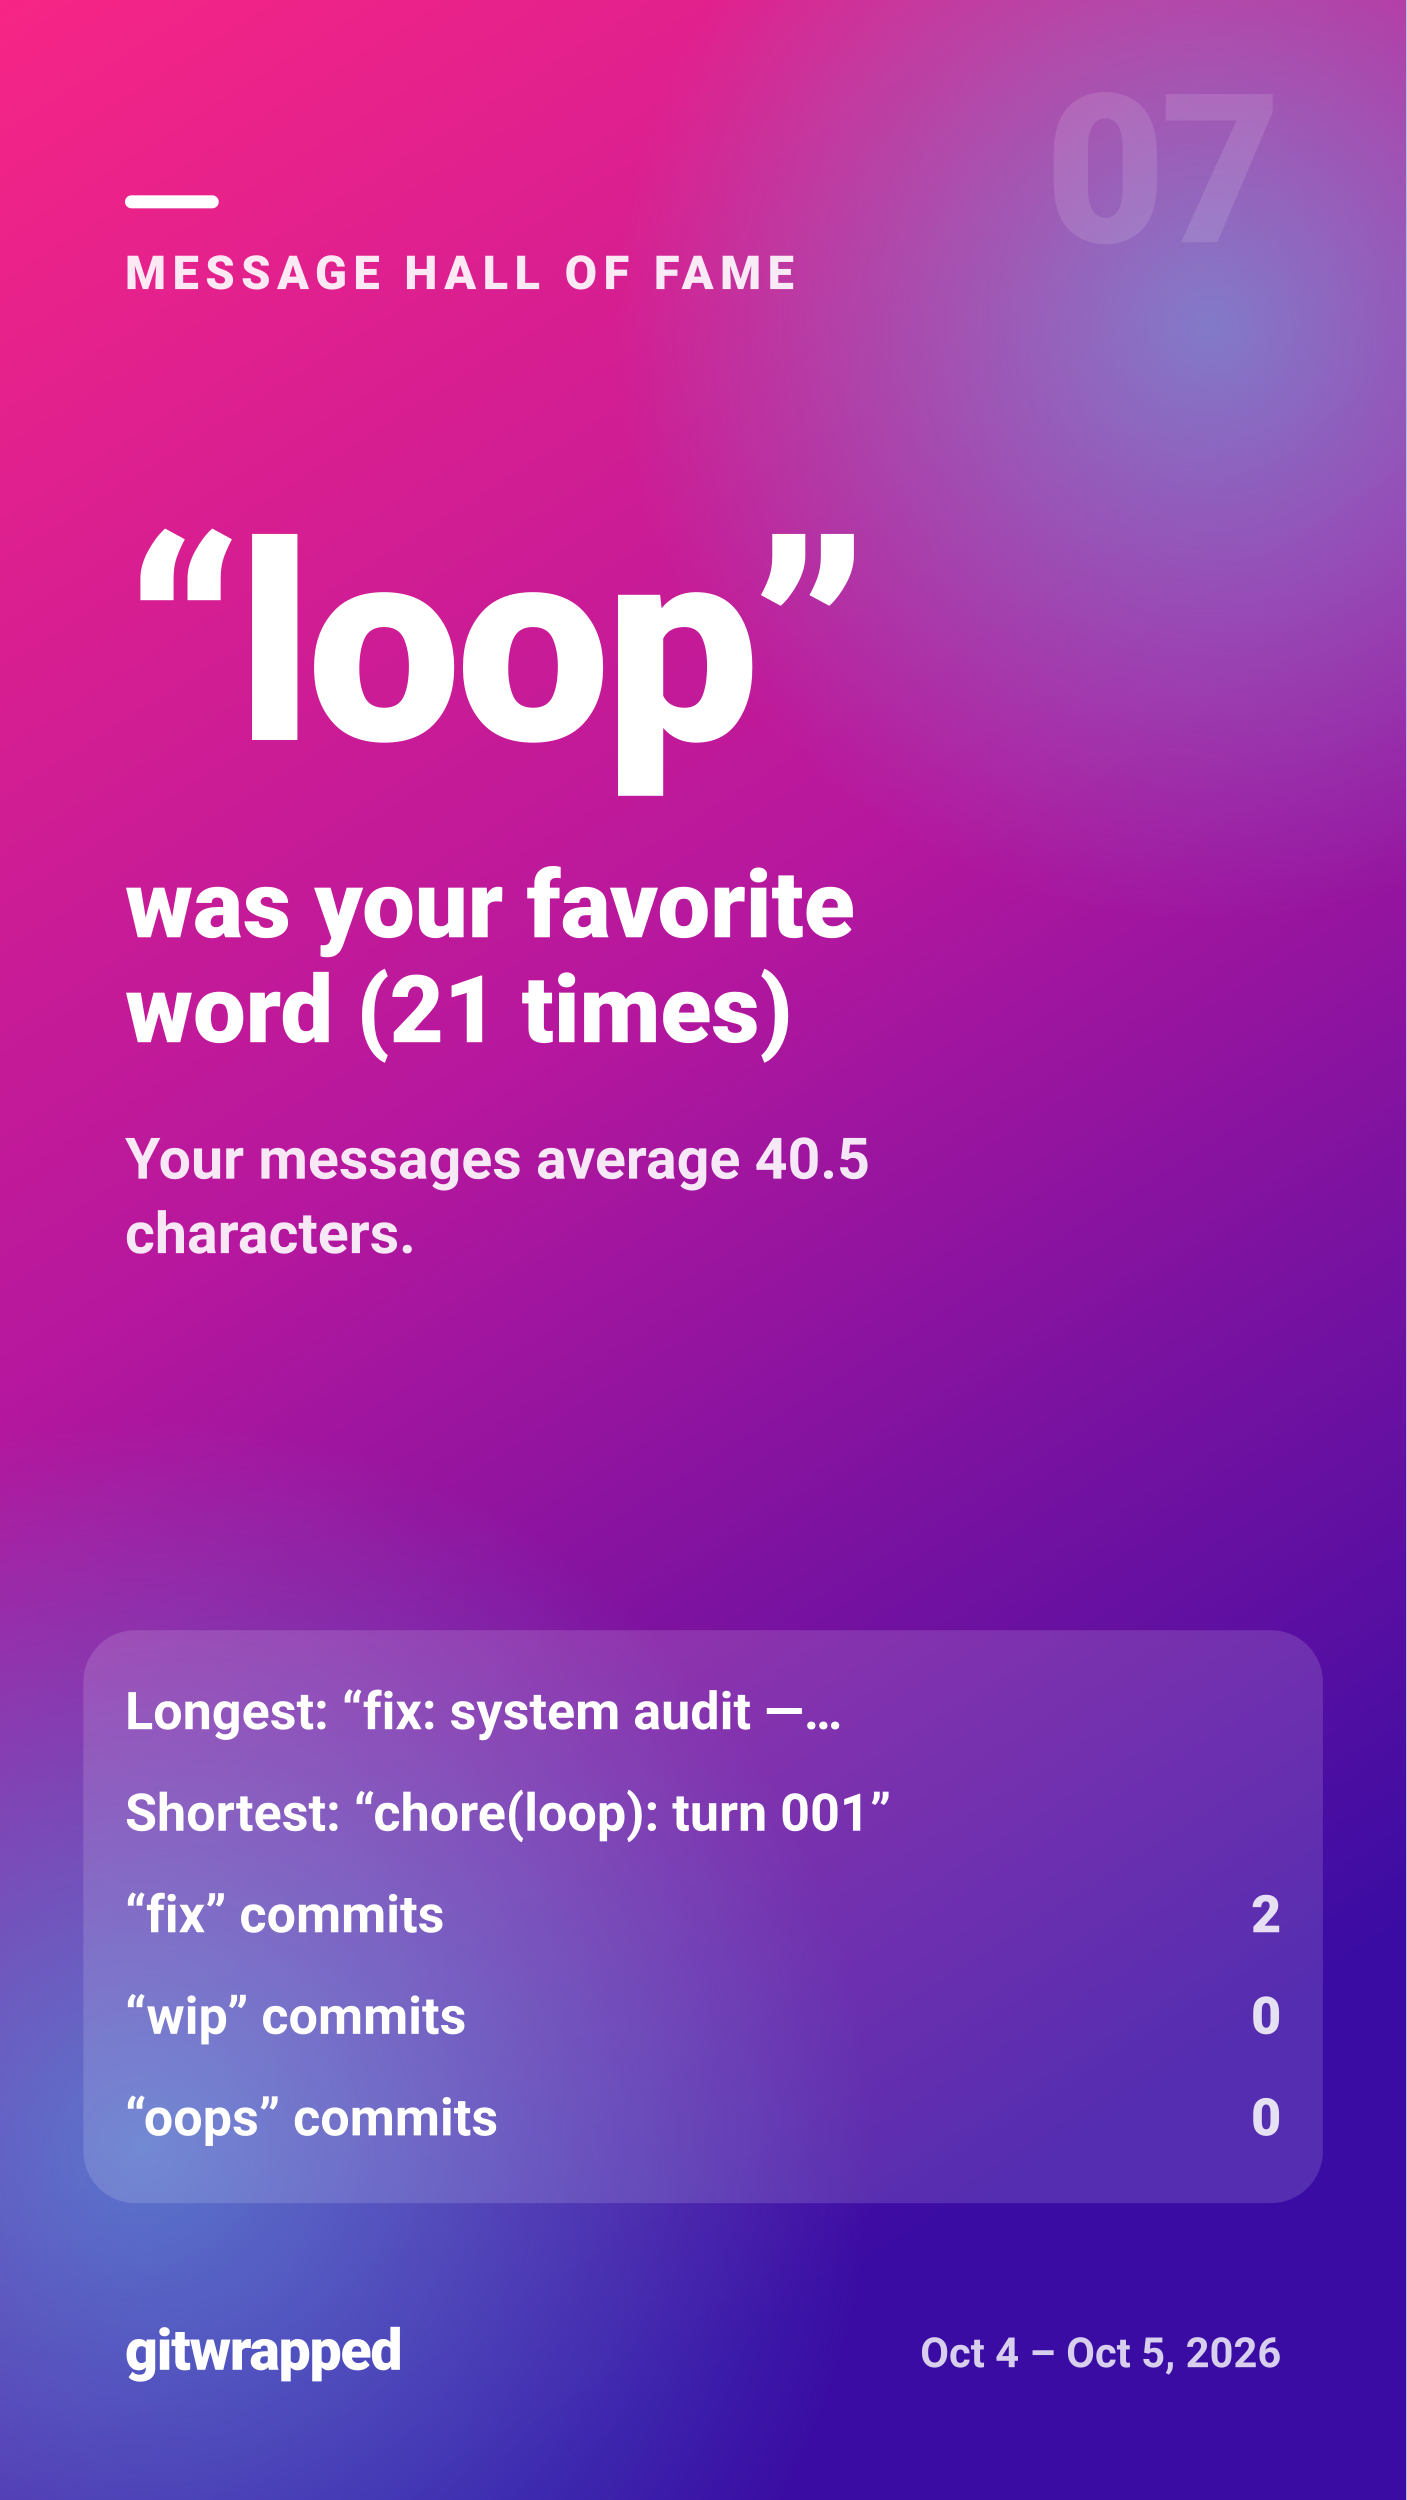
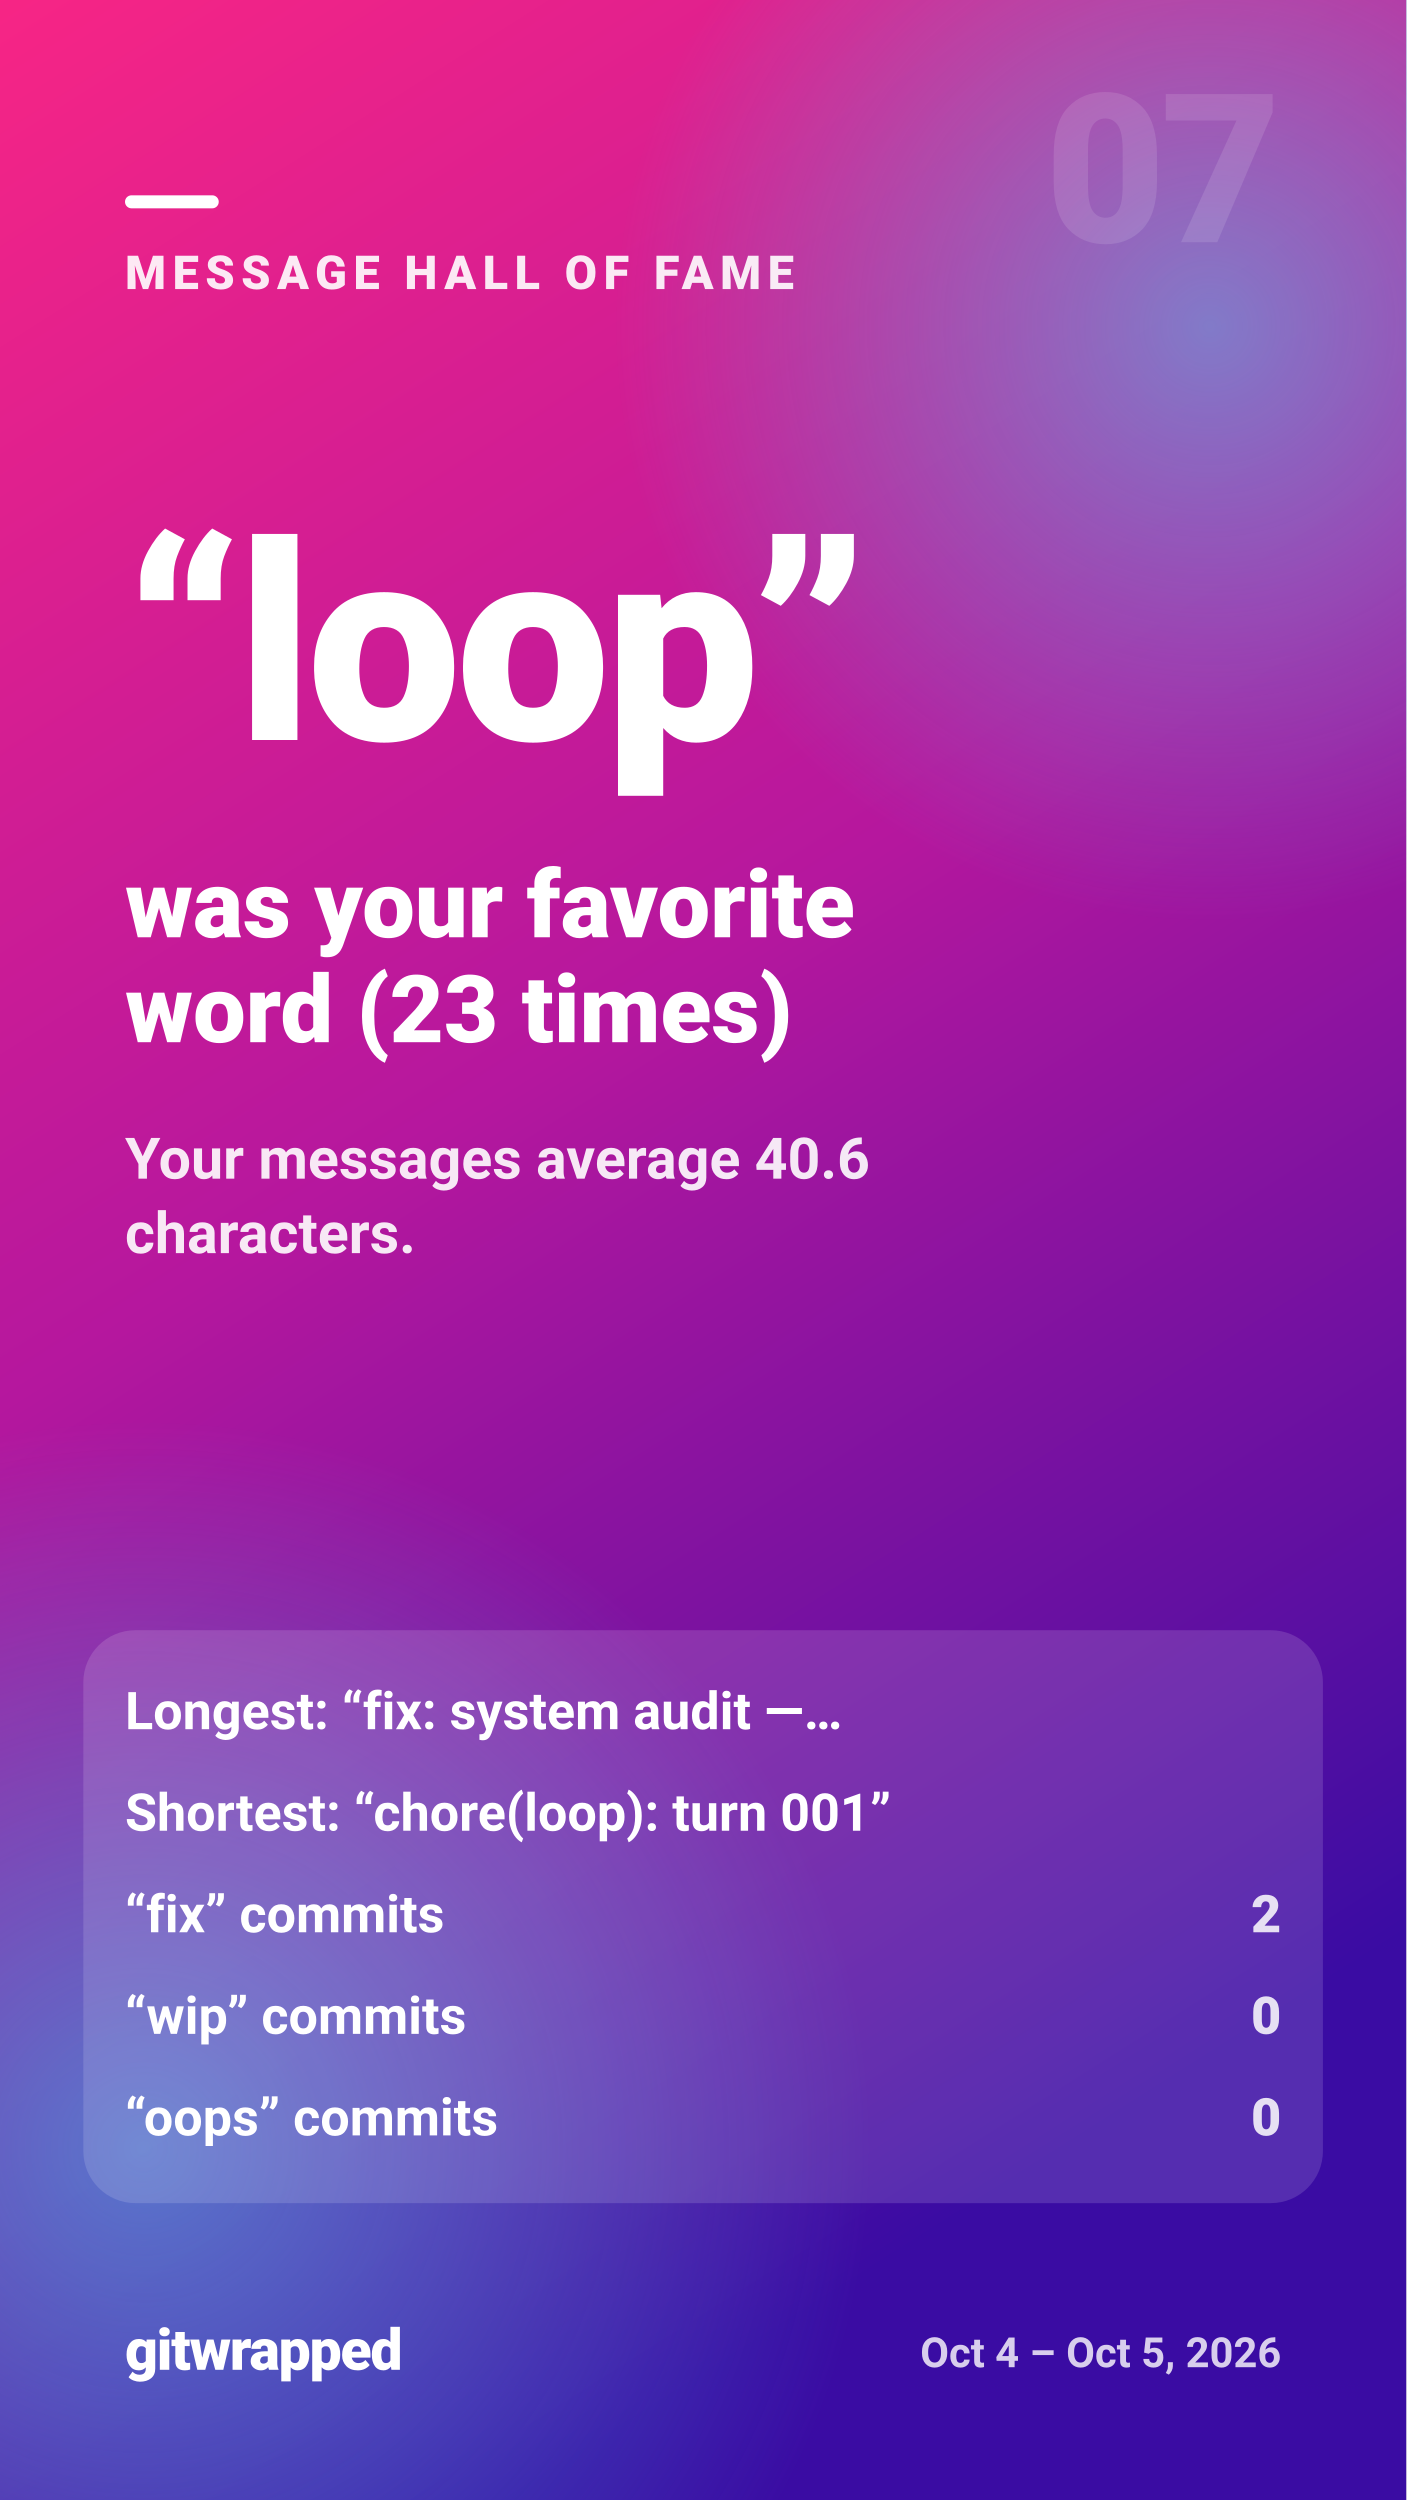
- <svg xmlns="http://www.w3.org/2000/svg" width="1080" height="1920" viewBox="0 0 1080 1920" role="img" aria-label="MESSAGE HALL OF FAME — “loop” — was your favorite word (21 times)">
+ <svg xmlns="http://www.w3.org/2000/svg" width="1080" height="1920" viewBox="0 0 1080 1920" role="img" aria-label="MESSAGE HALL OF FAME — “loop” — was your favorite word (23 times)">
  <defs>
    <linearGradient id="gw-messages-bg" x1="0" y1="0" x2="0.35" y2="1">
      <stop offset="0.00" stop-color="#f72585" />
      <stop offset="0.50" stop-color="#b5179e" />
      <stop offset="1.00" stop-color="#3a0ca3" />
    </linearGradient>
    <radialGradient id="gw-messages-glow">
      <stop offset="0" stop-color="#4cc9f0" stop-opacity="0.55" />
      <stop offset="1" stop-color="#4cc9f0" stop-opacity="0" />
    </radialGradient>
  </defs>
  <rect width="1080" height="1920" fill="url(#gw-messages-bg)" />
  <circle cx="930" cy="250" r="460" fill="url(#gw-messages-glow)" />
  <circle cx="110" cy="1650" r="560" fill="url(#gw-messages-glow)" />
  <g fill="#ffffff" font-family="system-ui, -apple-system, 'Segoe UI', Roboto, Helvetica, Arial, sans-serif">
    <text x="984" y="186" font-size="160" font-weight="900" fill-opacity="0.12" text-anchor="end" letter-spacing="-4">07</text>
    <rect x="96" y="150" width="72" height="10" rx="5" fill="#ffffff" />
    <text x="96" y="222" font-size="36" font-weight="800" fill-opacity="0.9" letter-spacing="5">MESSAGE HALL OF FAME</text>
    <text x="96" y="568.3" font-size="211" font-weight="900" letter-spacing="-4.2">“loop”</text>
    <text x="96" y="719.8" font-size="72" font-weight="800">was your favorite</text>
-     <text x="96" y="800.4" font-size="72" font-weight="800">word (21 times)</text>
-     <text x="96" y="905.2" font-size="44" font-weight="600" fill-opacity="0.9">Your messages average 40.5</text>
+     <text x="96" y="800.4" font-size="72" font-weight="800">word (23 times)</text>
+     <text x="96" y="905.2" font-size="44" font-weight="600" fill-opacity="0.9">Your messages average 40.6</text>
    <text x="96" y="962.4" font-size="44" font-weight="600" fill-opacity="0.9">characters.</text>
    <rect x="64" y="1252" width="952" height="440" rx="40" fill="#ffffff" fill-opacity="0.14" />
    <text x="96" y="1328" font-size="40" font-weight="700">Longest: “fix: system audit —…</text>
    <text x="96" y="1406" font-size="40" font-weight="700">Shortest: “chore(loop): turn 001”</text>
    <text x="96" y="1484" font-size="40" font-weight="700">“fix” commits</text>
    <text x="984" y="1484" font-size="40" font-weight="800" fill-opacity="0.85" text-anchor="end">2</text>
    <text x="96" y="1562" font-size="40" font-weight="700">“wip” commits</text>
    <text x="984" y="1562" font-size="40" font-weight="800" fill-opacity="0.85" text-anchor="end">0</text>
    <text x="96" y="1640" font-size="40" font-weight="700">“oops” commits</text>
    <text x="984" y="1640" font-size="40" font-weight="800" fill-opacity="0.85" text-anchor="end">0</text>
    <text x="96" y="1820" font-size="44" font-weight="900" letter-spacing="-1">gitwrapped</text>
    <text x="984" y="1818" font-size="32" font-weight="600" fill-opacity="0.8" text-anchor="end">Oct 4 – Oct 5, 2026</text>
  </g>
</svg>
